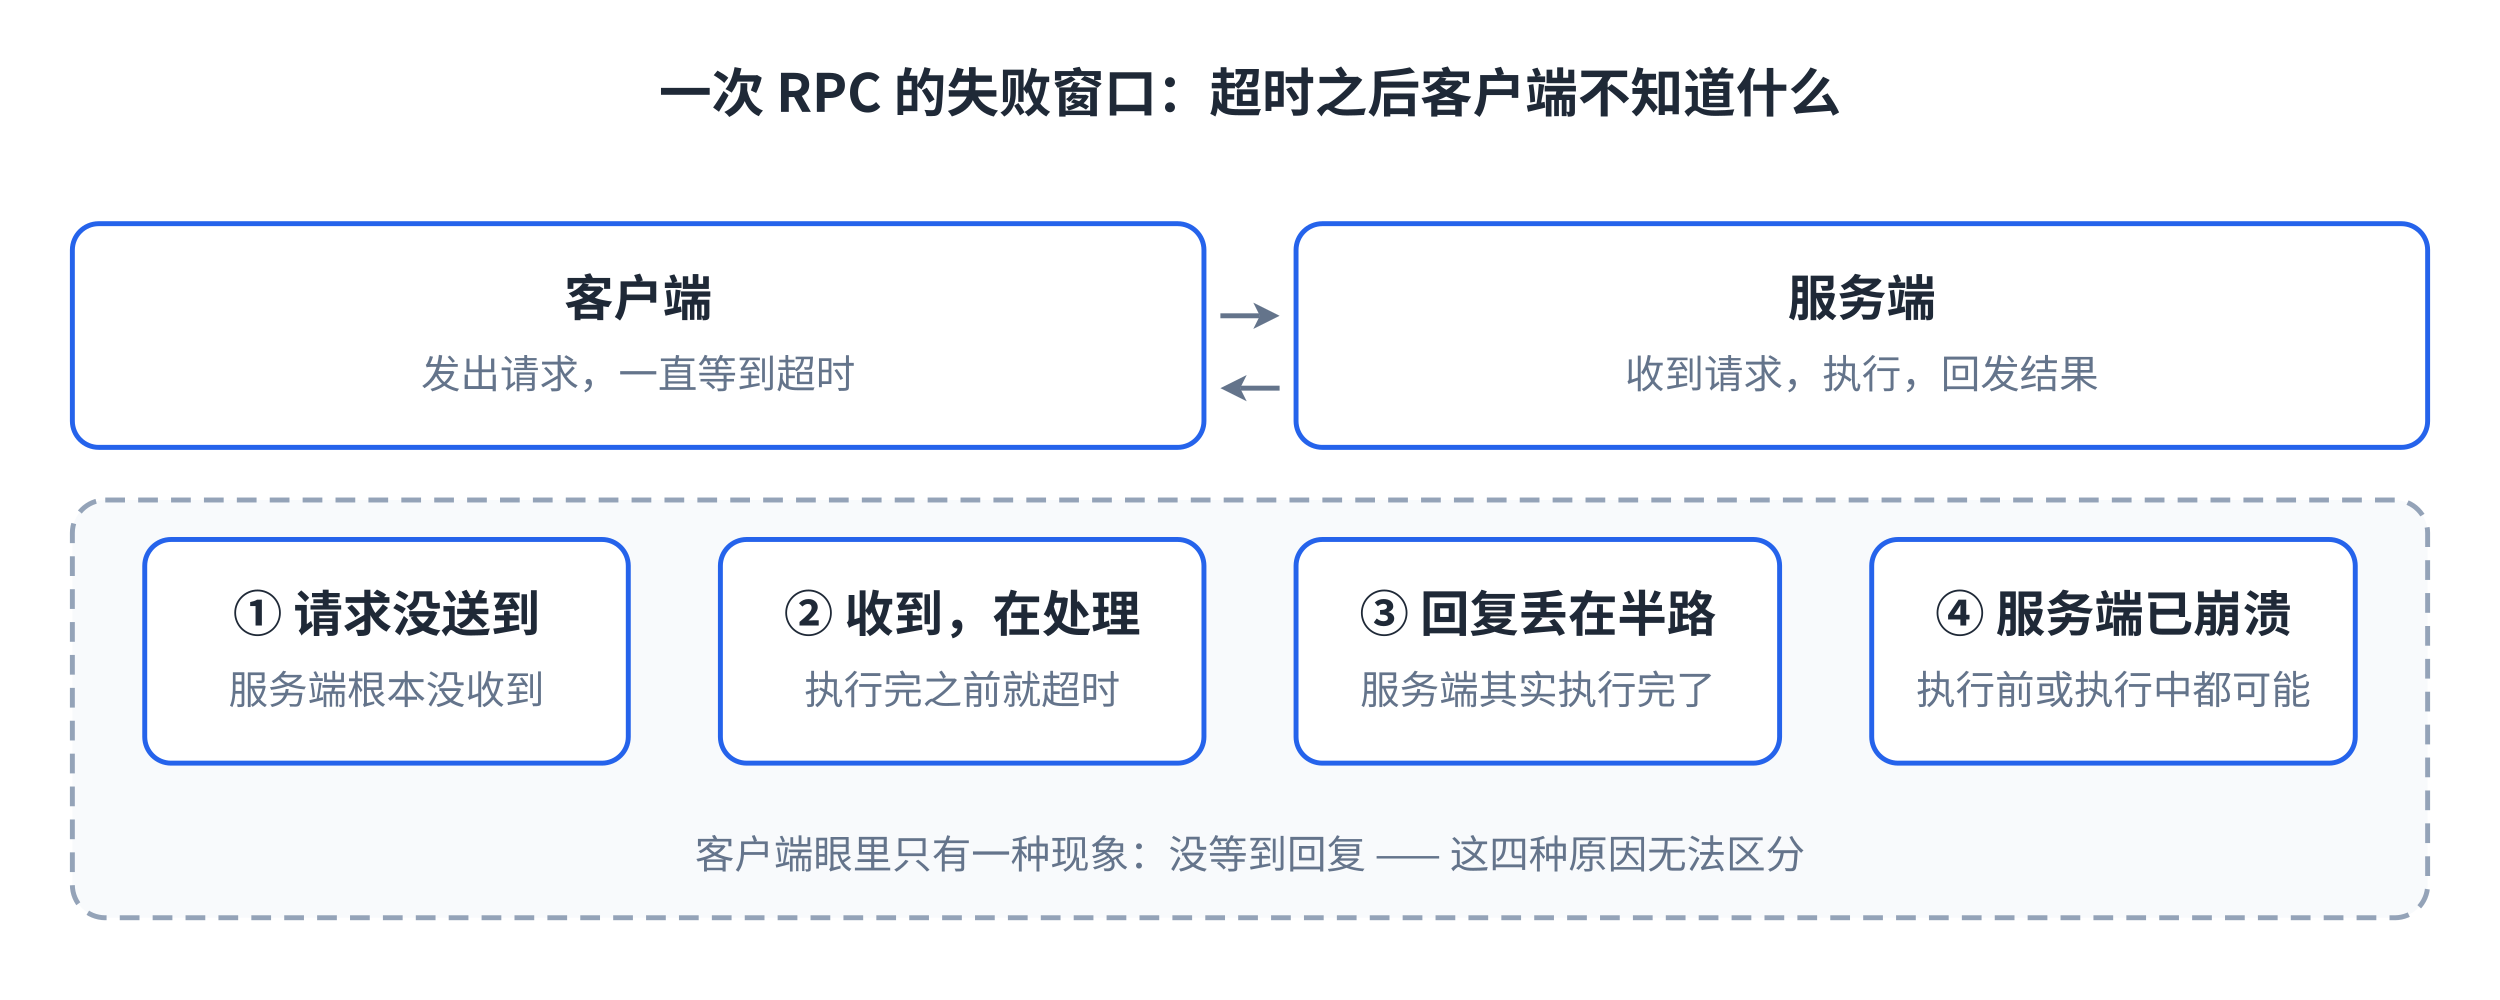
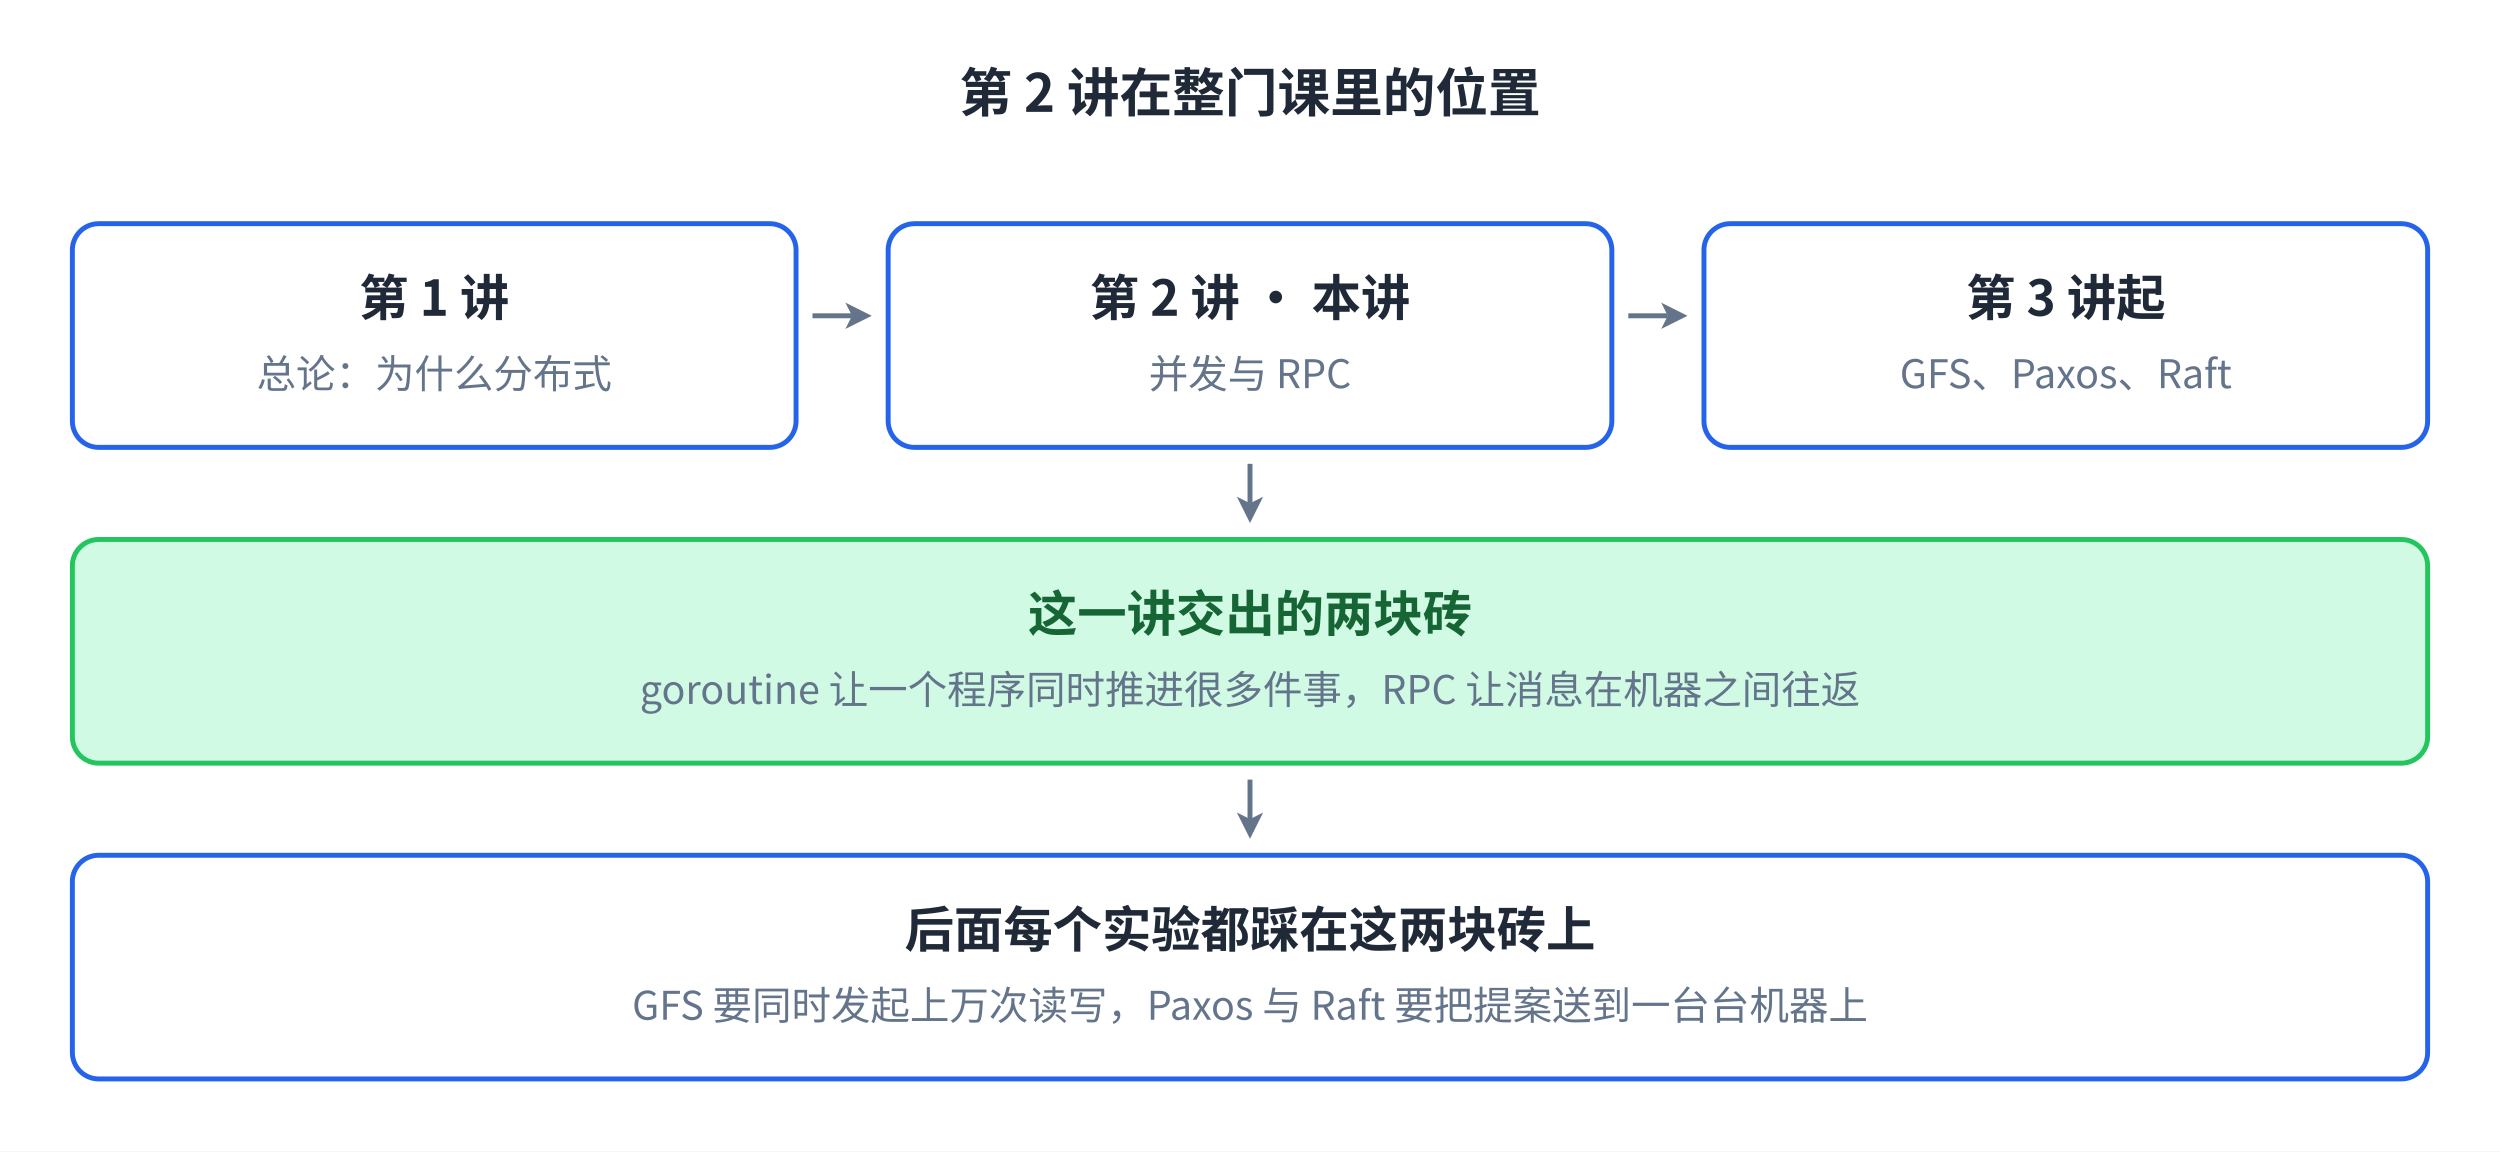
- <svg xmlns="http://www.w3.org/2000/svg" viewBox="0 0 760 304" width="760" height="304" role="img" aria-labelledby="rpc-and-threads-2-title rpc-and-threads-2-desc">
+ <svg xmlns="http://www.w3.org/2000/svg" viewBox="0 0 760 350" width="760" height="350" role="img" aria-labelledby="rpc-and-threads-2-title rpc-and-threads-2-desc">
  <defs>
    <style>
      text { font-family: 'PingFang SC', 'Microsoft YaHei', 'Noto Sans CJK SC', system-ui, sans-serif; }
    </style>
    <marker id="arrow" markerWidth="8" markerHeight="8" refX="2" refY="4" orient="auto" markerUnits="userSpaceOnUse">
      <path d="M0,0 L8,4 L0,8 L2,4 z" fill="#64748b" />
    </marker>
  </defs>
-   <rect x="0" y="0" width="760" height="304" fill="#ffffff" />
-   <text x="380" y="34" font-size="16" font-weight="600" fill="#1f2937" text-anchor="middle">一次 RPC 的失败窗口：超时之后客户端不知道什么</text>
-   <rect x="22" y="68" width="344" height="68" rx="8" fill="#ffffff" stroke="#2563eb" stroke-width="1.5" />
-   <text x="194" y="96" font-size="15" font-weight="600" fill="#1f2937" text-anchor="middle">客户端</text>
-   <text x="194" y="118" font-size="12" fill="#64748b" text-anchor="middle">发出请求，一直等到超时</text>
-   <rect x="394" y="68" width="344" height="68" rx="8" fill="#ffffff" stroke="#2563eb" stroke-width="1.5" />
-   <text x="566" y="96" font-size="15" font-weight="600" fill="#1f2937" text-anchor="middle">服务端</text>
-   <text x="566" y="118" font-size="12" fill="#64748b" text-anchor="middle">收到请求，执行，回发结果</text>
-   <path d="M371,96 L 383,96" fill="none" stroke="#64748b" stroke-width="1.5" marker-end="url(#arrow)" />
-   <path d="M389,118 L 377,118" fill="none" stroke="#64748b" stroke-width="1.5" marker-end="url(#arrow)" />
-   <rect x="22" y="152" width="716" height="127" rx="10" fill="#f8fafc" stroke="#94a3b8" stroke-width="1.5" stroke-dasharray="6,4" />
-   <rect x="44" y="164" width="147" height="68" rx="8" fill="#ffffff" stroke="#2563eb" stroke-width="1.5" />
-   <text x="117.5" y="192" font-size="15" font-weight="600" fill="#1f2937" text-anchor="middle">① 请求没送到</text>
-   <text x="117.5" y="214" font-size="12" fill="#64748b" text-anchor="middle">服务端根本没收到</text>
-   <rect x="219" y="164" width="147" height="68" rx="8" fill="#ffffff" stroke="#2563eb" stroke-width="1.5" />
-   <text x="292.5" y="192" font-size="15" font-weight="600" fill="#1f2937" text-anchor="middle">② 收到，在处理</text>
-   <text x="292.5" y="214" font-size="12" fill="#64748b" text-anchor="middle">执行完之前就超时</text>
-   <rect x="394" y="164" width="147" height="68" rx="8" fill="#ffffff" stroke="#2563eb" stroke-width="1.5" />
-   <text x="467.5" y="192" font-size="15" font-weight="600" fill="#1f2937" text-anchor="middle">③ 回复丢在半路</text>
-   <text x="467.5" y="214" font-size="12" fill="#64748b" text-anchor="middle">服务端其实执行完了</text>
-   <rect x="569" y="164" width="147" height="68" rx="8" fill="#ffffff" stroke="#2563eb" stroke-width="1.5" />
-   <text x="642.5" y="192" font-size="15" font-weight="600" fill="#1f2937" text-anchor="middle">④ 服务端已崩溃</text>
-   <text x="642.5" y="214" font-size="12" fill="#64748b" text-anchor="middle">执行前或执行中都可能</text>
-   <text x="380" y="264" font-size="12" fill="#64748b" text-anchor="middle">客户端眼里只有一种现象：没等到回复 —— 这四种原因无法区分</text>
+   <rect x="0" y="0" width="760" height="350" fill="#ffffff" />
+   <text x="380" y="34" font-size="16" font-weight="600" fill="#1f2937" text-anchor="middle">第 2 讲在整门课里的位置</text>
+   <rect x="22" y="68" width="220" height="68" rx="8" fill="#ffffff" stroke="#2563eb" stroke-width="1.5" />
+   <text x="132" y="96" font-size="15" font-weight="600" fill="#1f2937" text-anchor="middle">第 1 讲</text>
+   <text x="132" y="118" font-size="12" fill="#64748b" text-anchor="middle">总论：为什么分布式</text>
+   <rect x="270" y="68" width="220" height="68" rx="8" fill="#ffffff" stroke="#2563eb" stroke-width="1.5" />
+   <text x="380" y="96" font-size="15" font-weight="600" fill="#1f2937" text-anchor="middle">第 2 讲 · 本讲</text>
+   <text x="380" y="118" font-size="12" fill="#64748b" text-anchor="middle">并发与 RPC</text>
+   <rect x="518" y="68" width="220" height="68" rx="8" fill="#ffffff" stroke="#2563eb" stroke-width="1.5" />
+   <text x="628" y="96" font-size="15" font-weight="600" fill="#1f2937" text-anchor="middle">第 3 讲起</text>
+   <text x="628" y="118" font-size="12" fill="#64748b" text-anchor="middle">GFS、Paxos、Raft</text>
+   <path d="M247,96 L 259,96" fill="none" stroke="#64748b" stroke-width="1.5" marker-end="url(#arrow)" />
+   <path d="M495,96 L 507,96" fill="none" stroke="#64748b" stroke-width="1.5" marker-end="url(#arrow)" />
+   <path d="M380,141 L 380,153" fill="none" stroke="#64748b" stroke-width="1.5" marker-end="url(#arrow)" />
+   <rect x="22" y="164" width="716" height="68" rx="8" fill="#d1fae5" stroke="#22c55e" stroke-width="1.5" />
+   <text x="380" y="192" font-size="15" font-weight="600" fill="#166534" text-anchor="middle">这一讲交出的两块砖</text>
+   <text x="380" y="214" font-size="12" fill="#64748b" text-anchor="middle">goroutine 让一个程序同时推进很多件事，RPC 让消息在机器之间往返</text>
+   <path d="M380,237 L 380,249" fill="none" stroke="#64748b" stroke-width="1.5" marker-end="url(#arrow)" />
+   <rect x="22" y="260" width="716" height="68" rx="8" fill="#ffffff" stroke="#2563eb" stroke-width="1.5" />
+   <text x="380" y="288" font-size="15" font-weight="600" fill="#1f2937" text-anchor="middle">后面每个实验都踩在这两块砖上</text>
+   <text x="380" y="310" font-size="12" fill="#64748b" text-anchor="middle">GFS 要同时发起上万次读写，Paxos 与 Raft 要把提案送到一台台机器上</text>
</svg>
